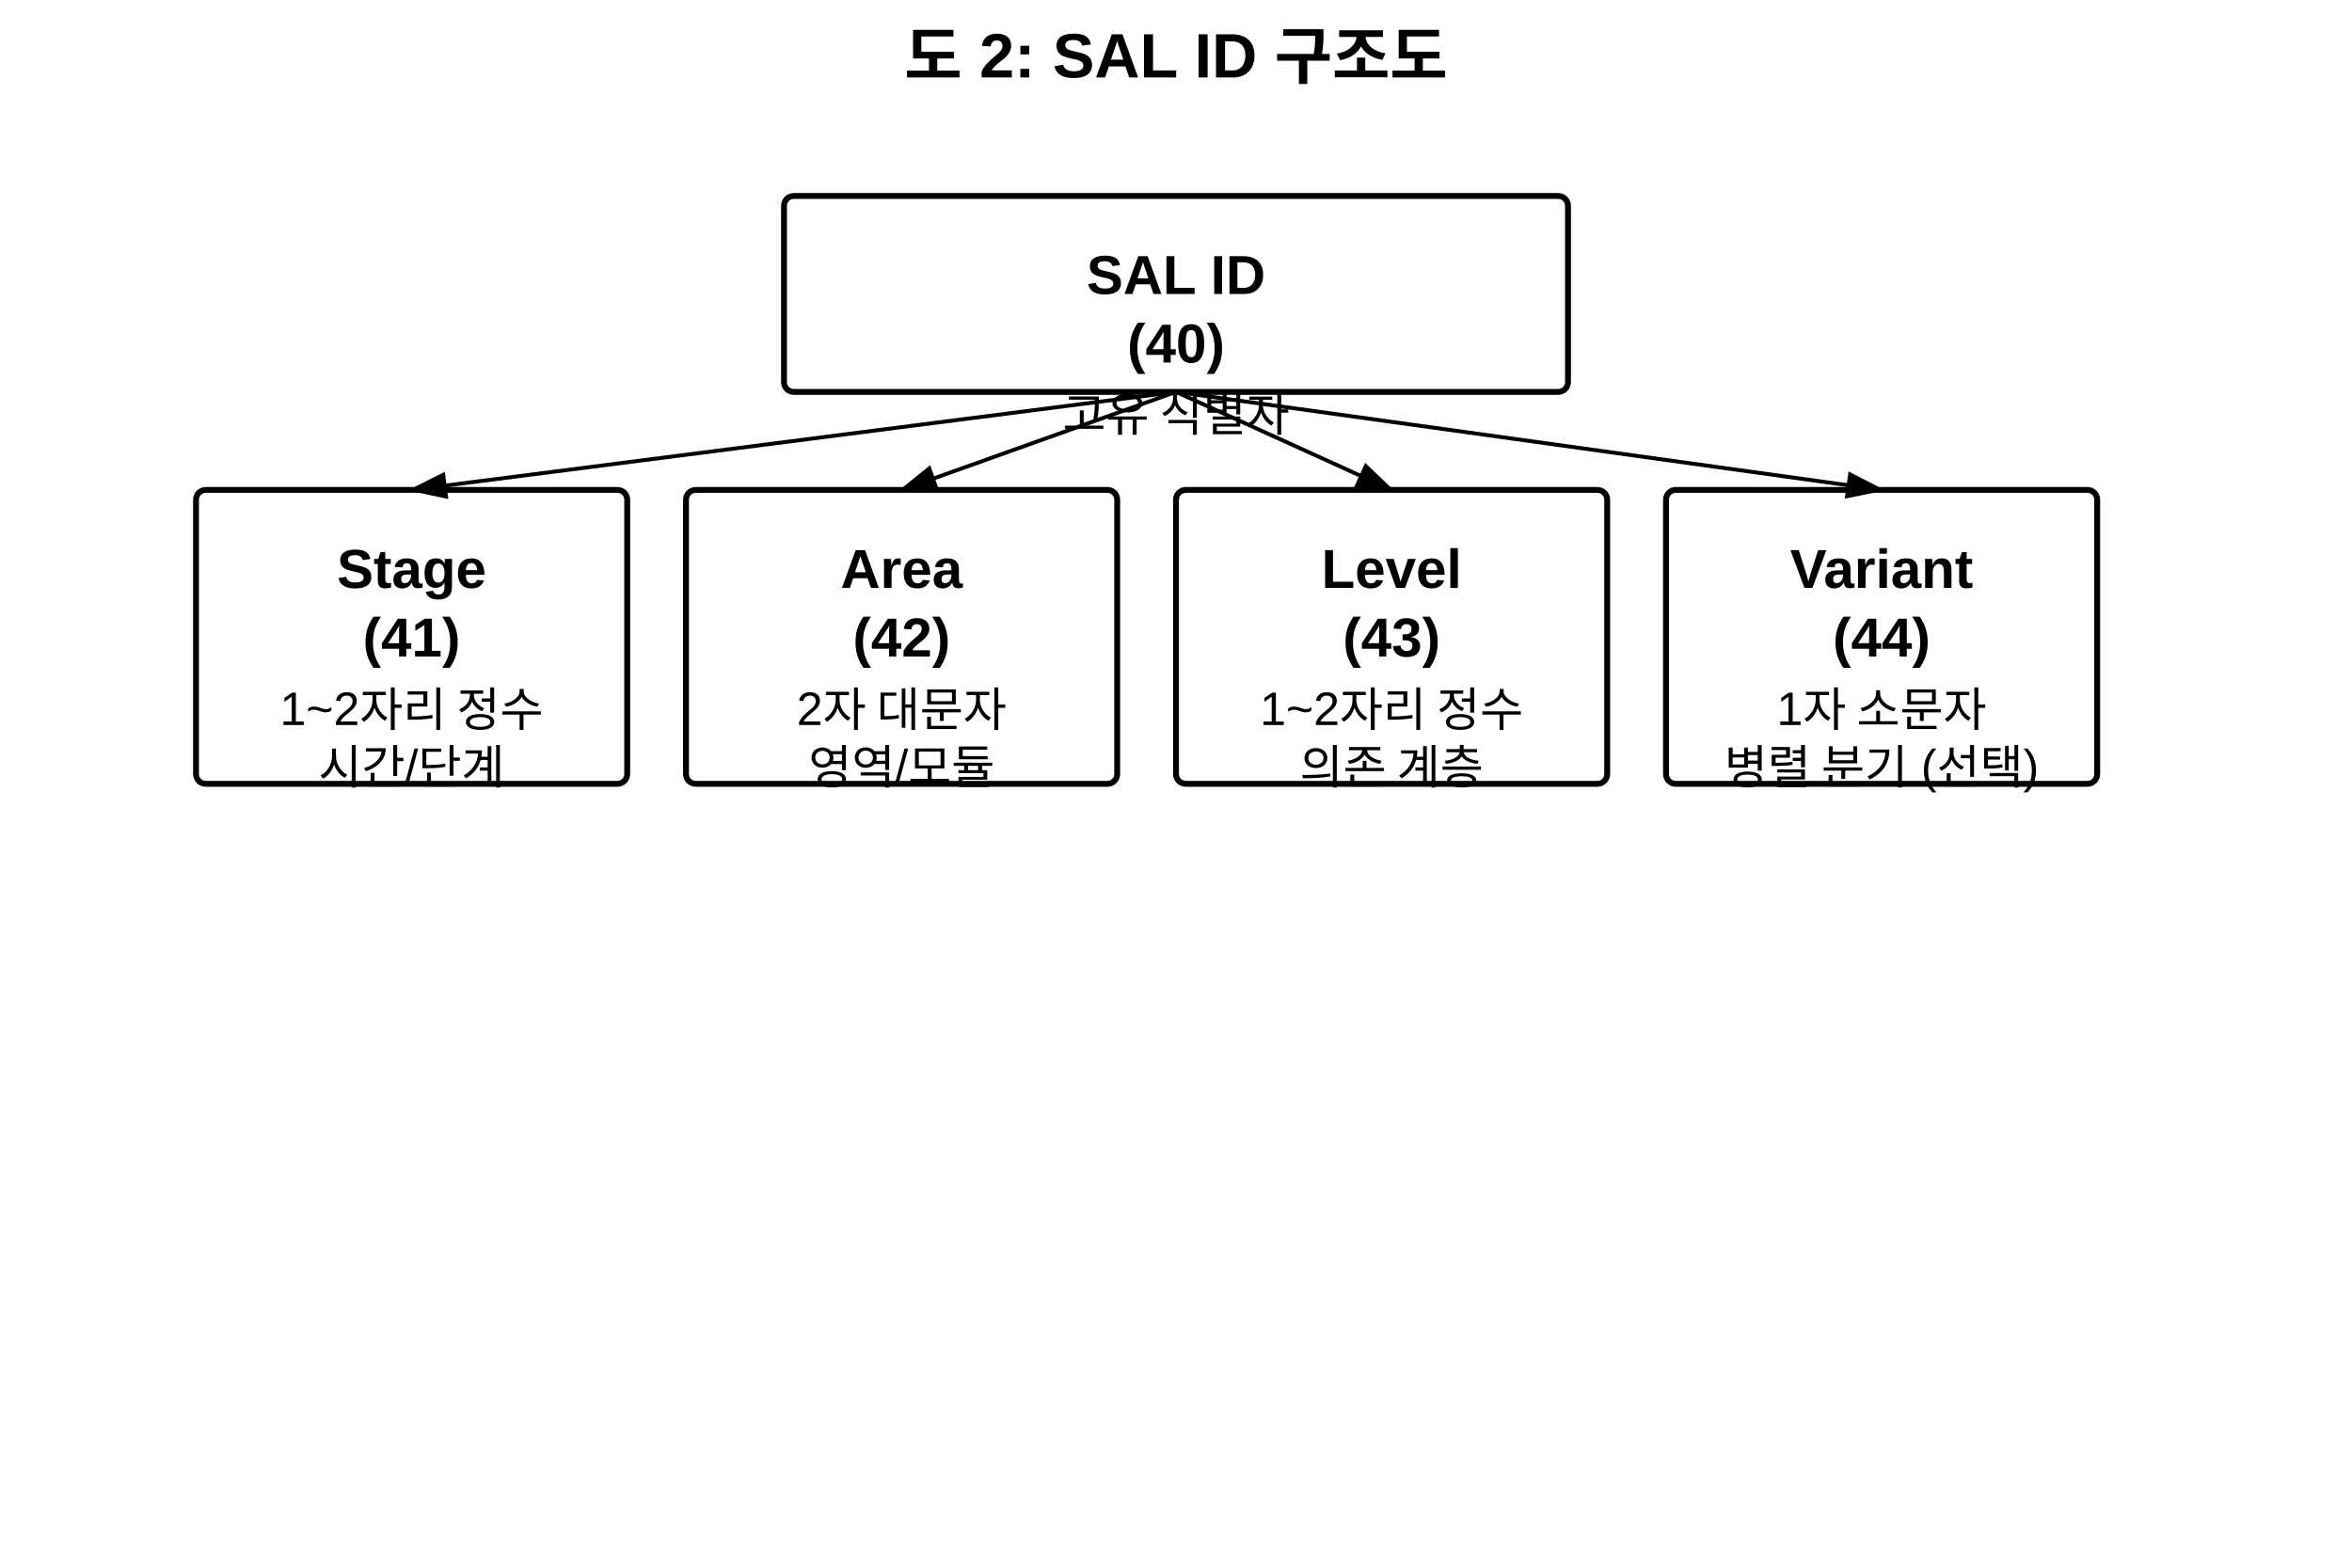
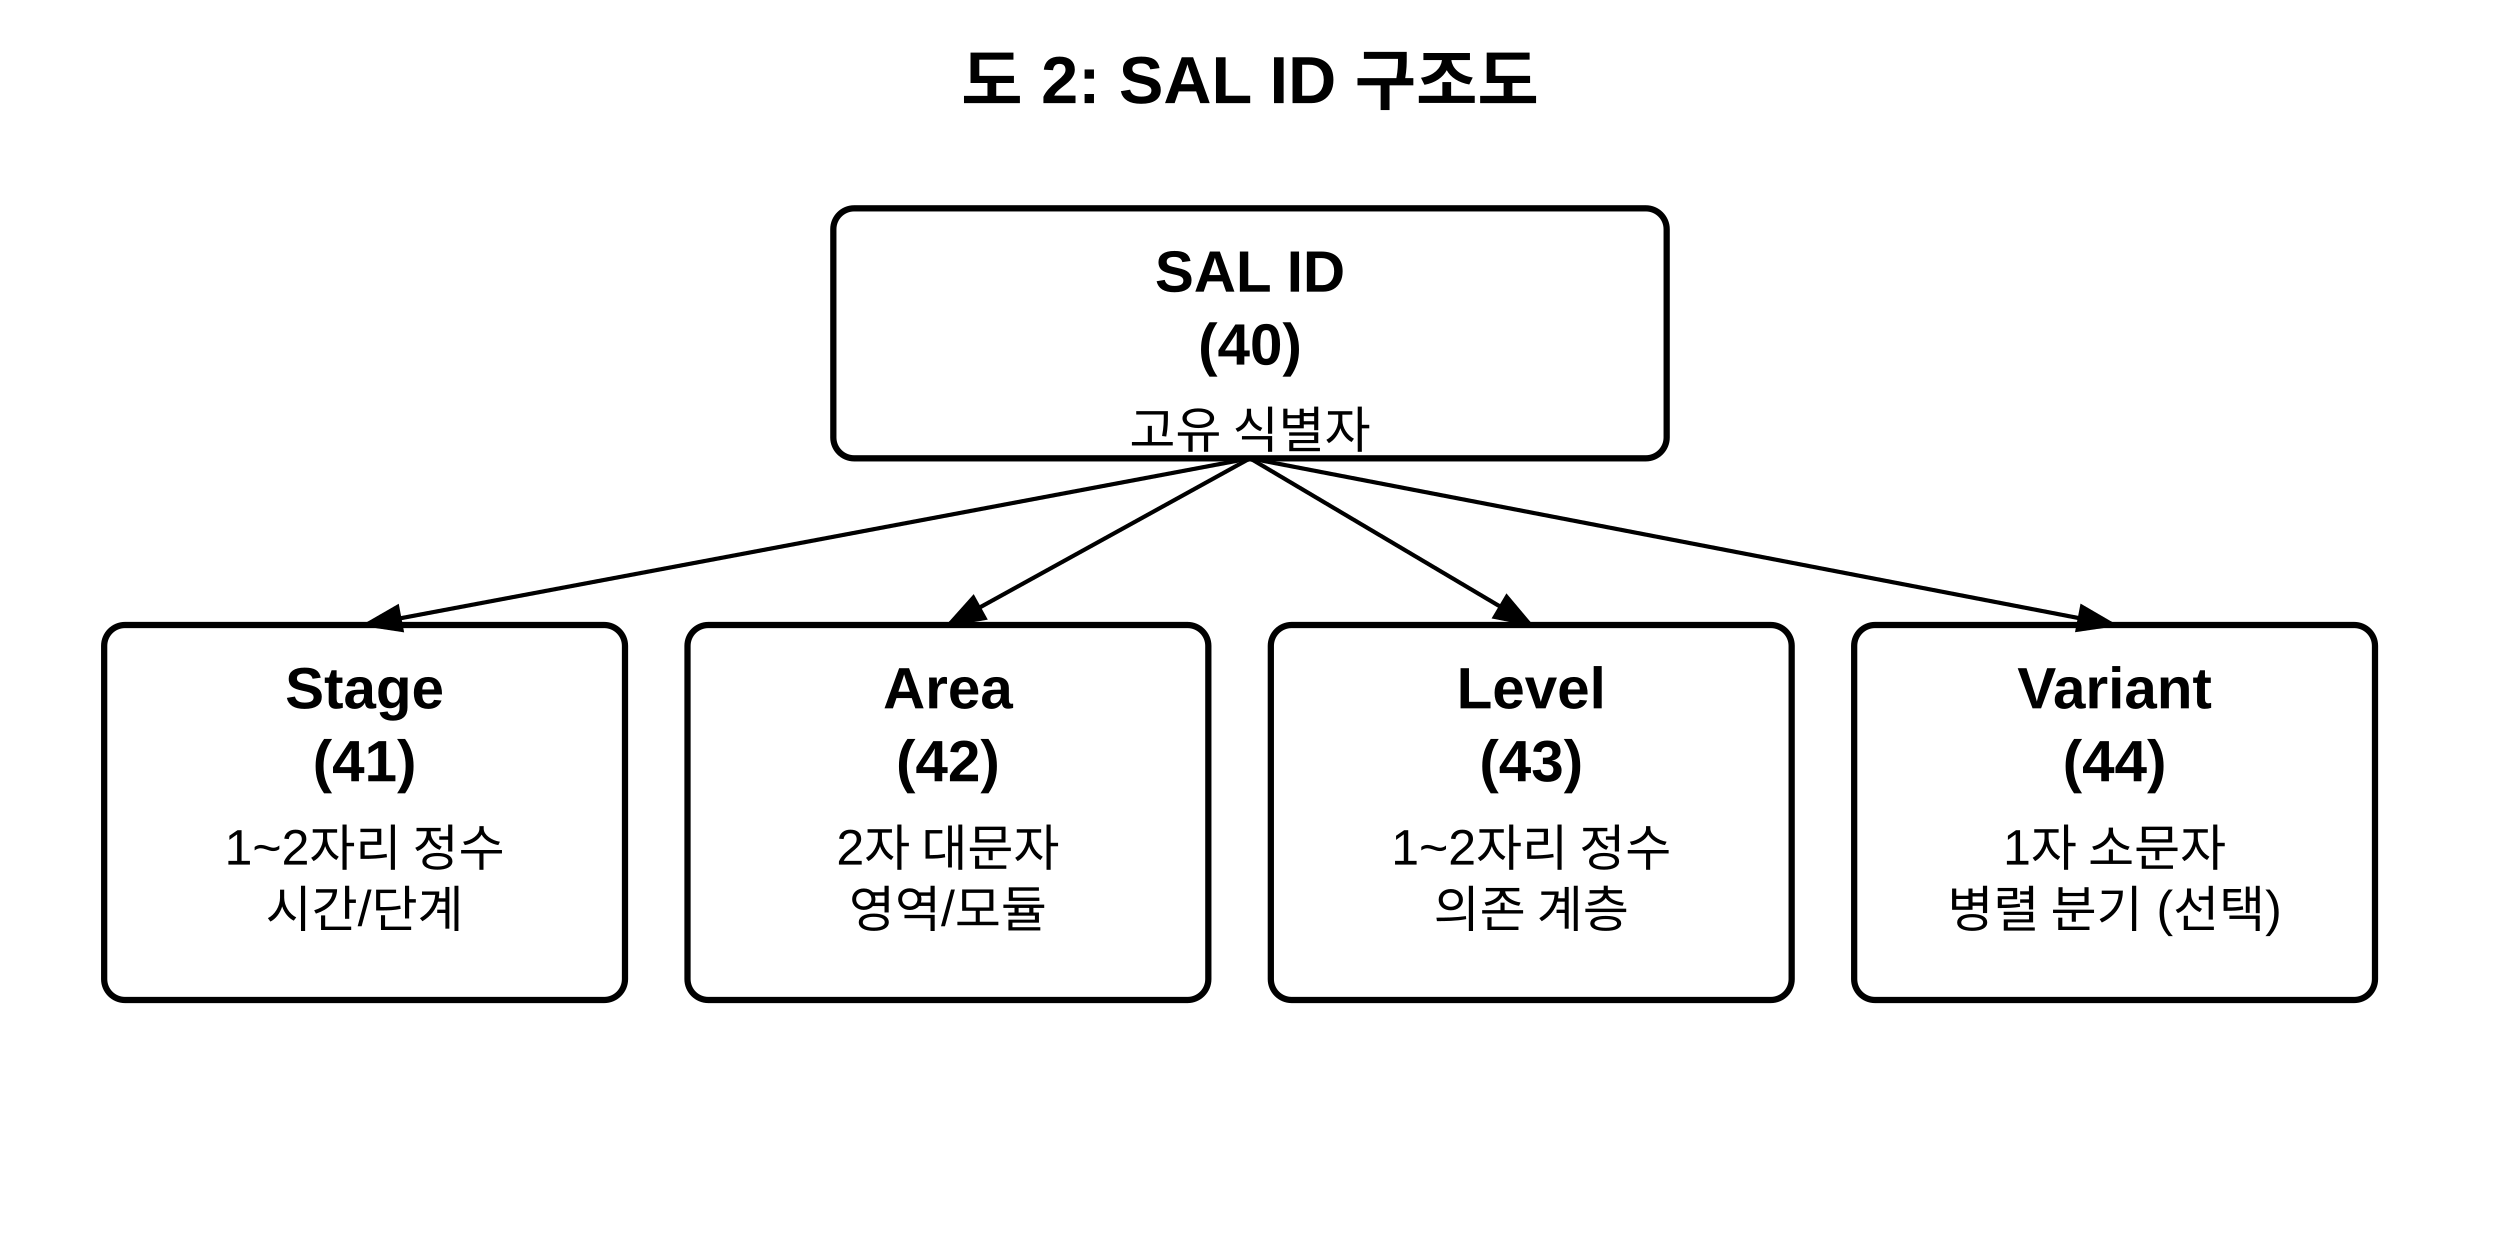
- <svg xmlns="http://www.w3.org/2000/svg" width="1200" height="800" viewBox="0 0 1200 800">
+ <svg xmlns="http://www.w3.org/2000/svg" width="1200" height="600" viewBox="0 0 1200 600">
  <rect width="100%" height="100%" fill="white" />
  <defs>
    <marker id="arrowhead" markerWidth="10" markerHeight="7" refX="9" refY="3.5" orient="auto">
      <polygon points="0 0, 10 3.5, 0 7" fill="black" />
    </marker>
  </defs>
-   <text x="600" y="40" text-anchor="middle" font-family="Arial, sans-serif" font-size="32" font-weight="bold">도 2: SAL ID 구조도</text>
-   <rect x="400" y="100" width="400" height="100" fill="white" stroke="black" stroke-width="3" rx="5" />
-   <text x="600.0" y="150" text-anchor="middle" font-family="Arial, sans-serif" font-size="28" font-weight="bold">SAL ID</text>
-   <text x="600.0" y="185" text-anchor="middle" font-family="Arial, sans-serif" font-size="28" font-weight="bold">(40)</text>
-   <text x="600.0" y="220" text-anchor="middle" font-family="Arial, sans-serif" font-size="24" font-weight="normal">고유 식별자</text>
-   <rect x="100" y="250" width="220" height="150" fill="white" stroke="black" stroke-width="3" rx="5" />
-   <text x="210.0" y="300" text-anchor="middle" font-family="Arial, sans-serif" font-size="28" font-weight="bold">Stage</text>
-   <text x="210.0" y="335" text-anchor="middle" font-family="Arial, sans-serif" font-size="28" font-weight="bold">(41)</text>
-   <text x="210.0" y="370" text-anchor="middle" font-family="Arial, sans-serif" font-size="24" font-weight="normal">1~2자리 정수</text>
-   <text x="210.0" y="400" text-anchor="middle" font-family="Arial, sans-serif" font-size="24" font-weight="normal">시간/단계</text>
-   <rect x="350" y="250" width="220" height="150" fill="white" stroke="black" stroke-width="3" rx="5" />
-   <text x="460.0" y="300" text-anchor="middle" font-family="Arial, sans-serif" font-size="28" font-weight="bold">Area</text>
-   <text x="460.0" y="335" text-anchor="middle" font-family="Arial, sans-serif" font-size="28" font-weight="bold">(42)</text>
-   <text x="460.0" y="370" text-anchor="middle" font-family="Arial, sans-serif" font-size="24" font-weight="normal">2자 대문자</text>
-   <text x="460.0" y="400" text-anchor="middle" font-family="Arial, sans-serif" font-size="24" font-weight="normal">영역/모듈</text>
-   <rect x="600" y="250" width="220" height="150" fill="white" stroke="black" stroke-width="3" rx="5" />
-   <text x="710.0" y="300" text-anchor="middle" font-family="Arial, sans-serif" font-size="28" font-weight="bold">Level</text>
-   <text x="710.0" y="335" text-anchor="middle" font-family="Arial, sans-serif" font-size="28" font-weight="bold">(43)</text>
-   <text x="710.0" y="370" text-anchor="middle" font-family="Arial, sans-serif" font-size="24" font-weight="normal">1~2자리 정수</text>
-   <text x="710.0" y="400" text-anchor="middle" font-family="Arial, sans-serif" font-size="24" font-weight="normal">의존 계층</text>
-   <rect x="850" y="250" width="220" height="150" fill="white" stroke="black" stroke-width="3" rx="5" />
-   <text x="960.0" y="300" text-anchor="middle" font-family="Arial, sans-serif" font-size="28" font-weight="bold">Variant</text>
-   <text x="960.0" y="335" text-anchor="middle" font-family="Arial, sans-serif" font-size="28" font-weight="bold">(44)</text>
-   <text x="960.0" y="370" text-anchor="middle" font-family="Arial, sans-serif" font-size="24" font-weight="normal">1자 소문자</text>
-   <text x="960.0" y="400" text-anchor="middle" font-family="Arial, sans-serif" font-size="24" font-weight="normal">병렬 분기 (선택)</text>
-   <line x1="600" y1="200" x2="210" y2="250" stroke="black" stroke-width="2" marker-end="url(#arrowhead)" />
-   <line x1="600" y1="200" x2="460" y2="250" stroke="black" stroke-width="2" marker-end="url(#arrowhead)" />
-   <line x1="600" y1="200" x2="710" y2="250" stroke="black" stroke-width="2" marker-end="url(#arrowhead)" />
-   <line x1="600" y1="200" x2="960" y2="250" stroke="black" stroke-width="2" marker-end="url(#arrowhead)" />
+   <text x="600" y="50" text-anchor="middle" font-family="Malgun Gothic, AppleGothic, Dotum, Arial, sans-serif" font-size="32" font-weight="bold">도 2: SAL ID 구조도</text>
+   <rect x="400" y="100" width="400" height="120" fill="white" stroke="black" stroke-width="3" rx="10" />
+   <text x="600.0" y="140" text-anchor="middle" font-family="Malgun Gothic, AppleGothic, Dotum, Arial, sans-serif" font-size="28" font-weight="bold">SAL ID</text>
+   <text x="600.0" y="175" text-anchor="middle" font-family="Malgun Gothic, AppleGothic, Dotum, Arial, sans-serif" font-size="28" font-weight="bold">(40)</text>
+   <text x="600.0" y="215" text-anchor="middle" font-family="Malgun Gothic, AppleGothic, Dotum, Arial, sans-serif" font-size="24" font-weight="normal">고유 식별자</text>
+   <rect x="50" y="300" width="250" height="180" fill="white" stroke="black" stroke-width="3" rx="10" />
+   <text x="175.0" y="340" text-anchor="middle" font-family="Malgun Gothic, AppleGothic, Dotum, Arial, sans-serif" font-size="28" font-weight="bold">Stage</text>
+   <text x="175.0" y="375" text-anchor="middle" font-family="Malgun Gothic, AppleGothic, Dotum, Arial, sans-serif" font-size="28" font-weight="bold">(41)</text>
+   <text x="175.0" y="415" text-anchor="middle" font-family="Malgun Gothic, AppleGothic, Dotum, Arial, sans-serif" font-size="24" font-weight="normal">1~2자리 정수</text>
+   <text x="175.0" y="445" text-anchor="middle" font-family="Malgun Gothic, AppleGothic, Dotum, Arial, sans-serif" font-size="24" font-weight="normal">시간/단계</text>
+   <rect x="330" y="300" width="250" height="180" fill="white" stroke="black" stroke-width="3" rx="10" />
+   <text x="455.0" y="340" text-anchor="middle" font-family="Malgun Gothic, AppleGothic, Dotum, Arial, sans-serif" font-size="28" font-weight="bold">Area</text>
+   <text x="455.0" y="375" text-anchor="middle" font-family="Malgun Gothic, AppleGothic, Dotum, Arial, sans-serif" font-size="28" font-weight="bold">(42)</text>
+   <text x="455.0" y="415" text-anchor="middle" font-family="Malgun Gothic, AppleGothic, Dotum, Arial, sans-serif" font-size="24" font-weight="normal">2자 대문자</text>
+   <text x="455.0" y="445" text-anchor="middle" font-family="Malgun Gothic, AppleGothic, Dotum, Arial, sans-serif" font-size="24" font-weight="normal">영역/모듈</text>
+   <rect x="610" y="300" width="250" height="180" fill="white" stroke="black" stroke-width="3" rx="10" />
+   <text x="735.0" y="340" text-anchor="middle" font-family="Malgun Gothic, AppleGothic, Dotum, Arial, sans-serif" font-size="28" font-weight="bold">Level</text>
+   <text x="735.0" y="375" text-anchor="middle" font-family="Malgun Gothic, AppleGothic, Dotum, Arial, sans-serif" font-size="28" font-weight="bold">(43)</text>
+   <text x="735.0" y="415" text-anchor="middle" font-family="Malgun Gothic, AppleGothic, Dotum, Arial, sans-serif" font-size="24" font-weight="normal">1~2자리 정수</text>
+   <text x="735.0" y="445" text-anchor="middle" font-family="Malgun Gothic, AppleGothic, Dotum, Arial, sans-serif" font-size="24" font-weight="normal">의존 계층</text>
+   <rect x="890" y="300" width="250" height="180" fill="white" stroke="black" stroke-width="3" rx="10" />
+   <text x="1015.0" y="340" text-anchor="middle" font-family="Malgun Gothic, AppleGothic, Dotum, Arial, sans-serif" font-size="28" font-weight="bold">Variant</text>
+   <text x="1015.0" y="375" text-anchor="middle" font-family="Malgun Gothic, AppleGothic, Dotum, Arial, sans-serif" font-size="28" font-weight="bold">(44)</text>
+   <text x="1015.0" y="415" text-anchor="middle" font-family="Malgun Gothic, AppleGothic, Dotum, Arial, sans-serif" font-size="24" font-weight="normal">1자 소문자</text>
+   <text x="1015.0" y="445" text-anchor="middle" font-family="Malgun Gothic, AppleGothic, Dotum, Arial, sans-serif" font-size="24" font-weight="normal">병렬 분기 (선택)</text>
+   <line x1="600" y1="220" x2="175" y2="300" stroke="black" stroke-width="2" marker-end="url(#arrowhead)" />
+   <line x1="600" y1="220" x2="455" y2="300" stroke="black" stroke-width="2" marker-end="url(#arrowhead)" />
+   <line x1="600" y1="220" x2="735" y2="300" stroke="black" stroke-width="2" marker-end="url(#arrowhead)" />
+   <line x1="600" y1="220" x2="1015" y2="300" stroke="black" stroke-width="2" marker-end="url(#arrowhead)" />
</svg>
